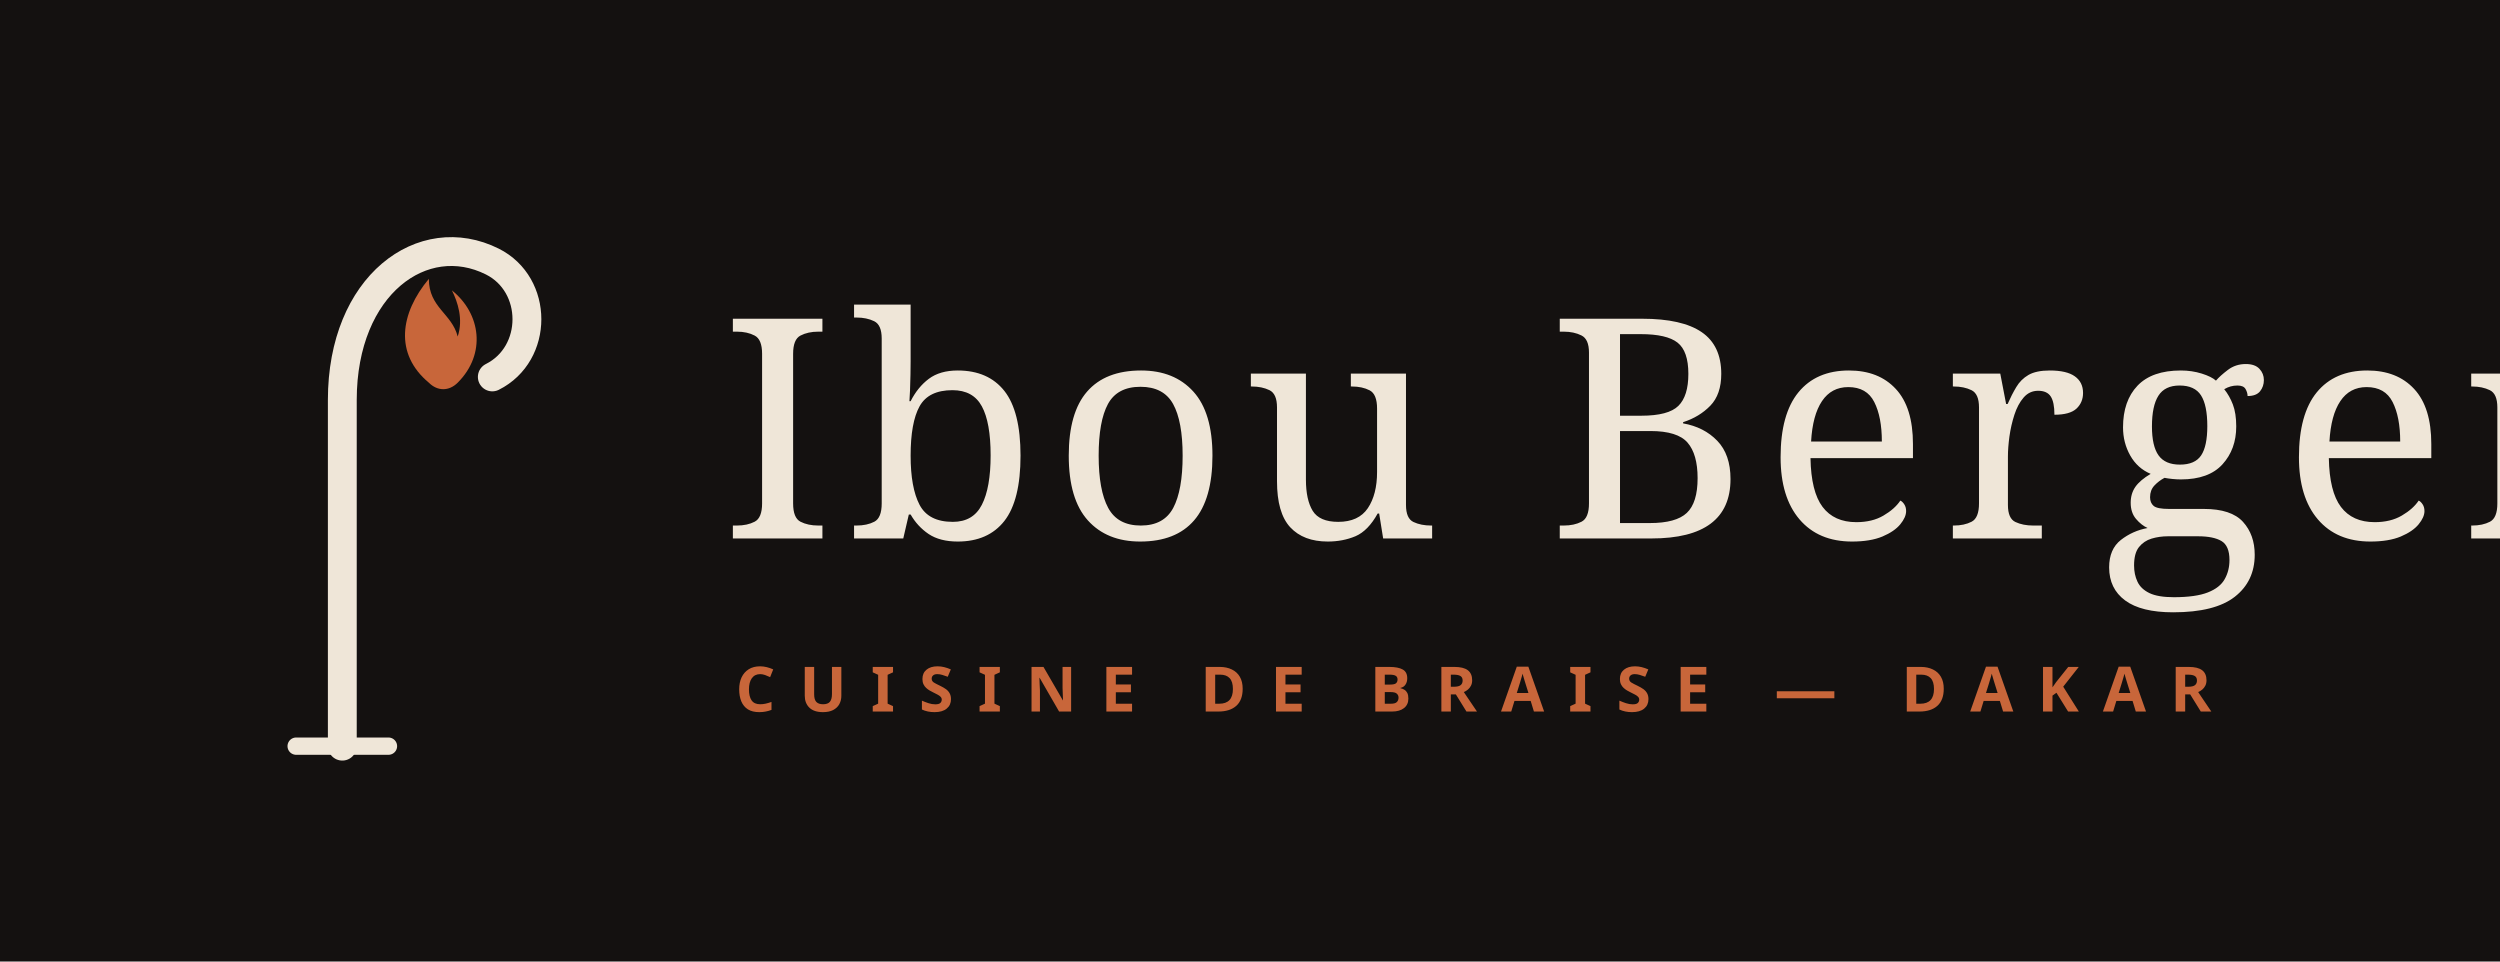
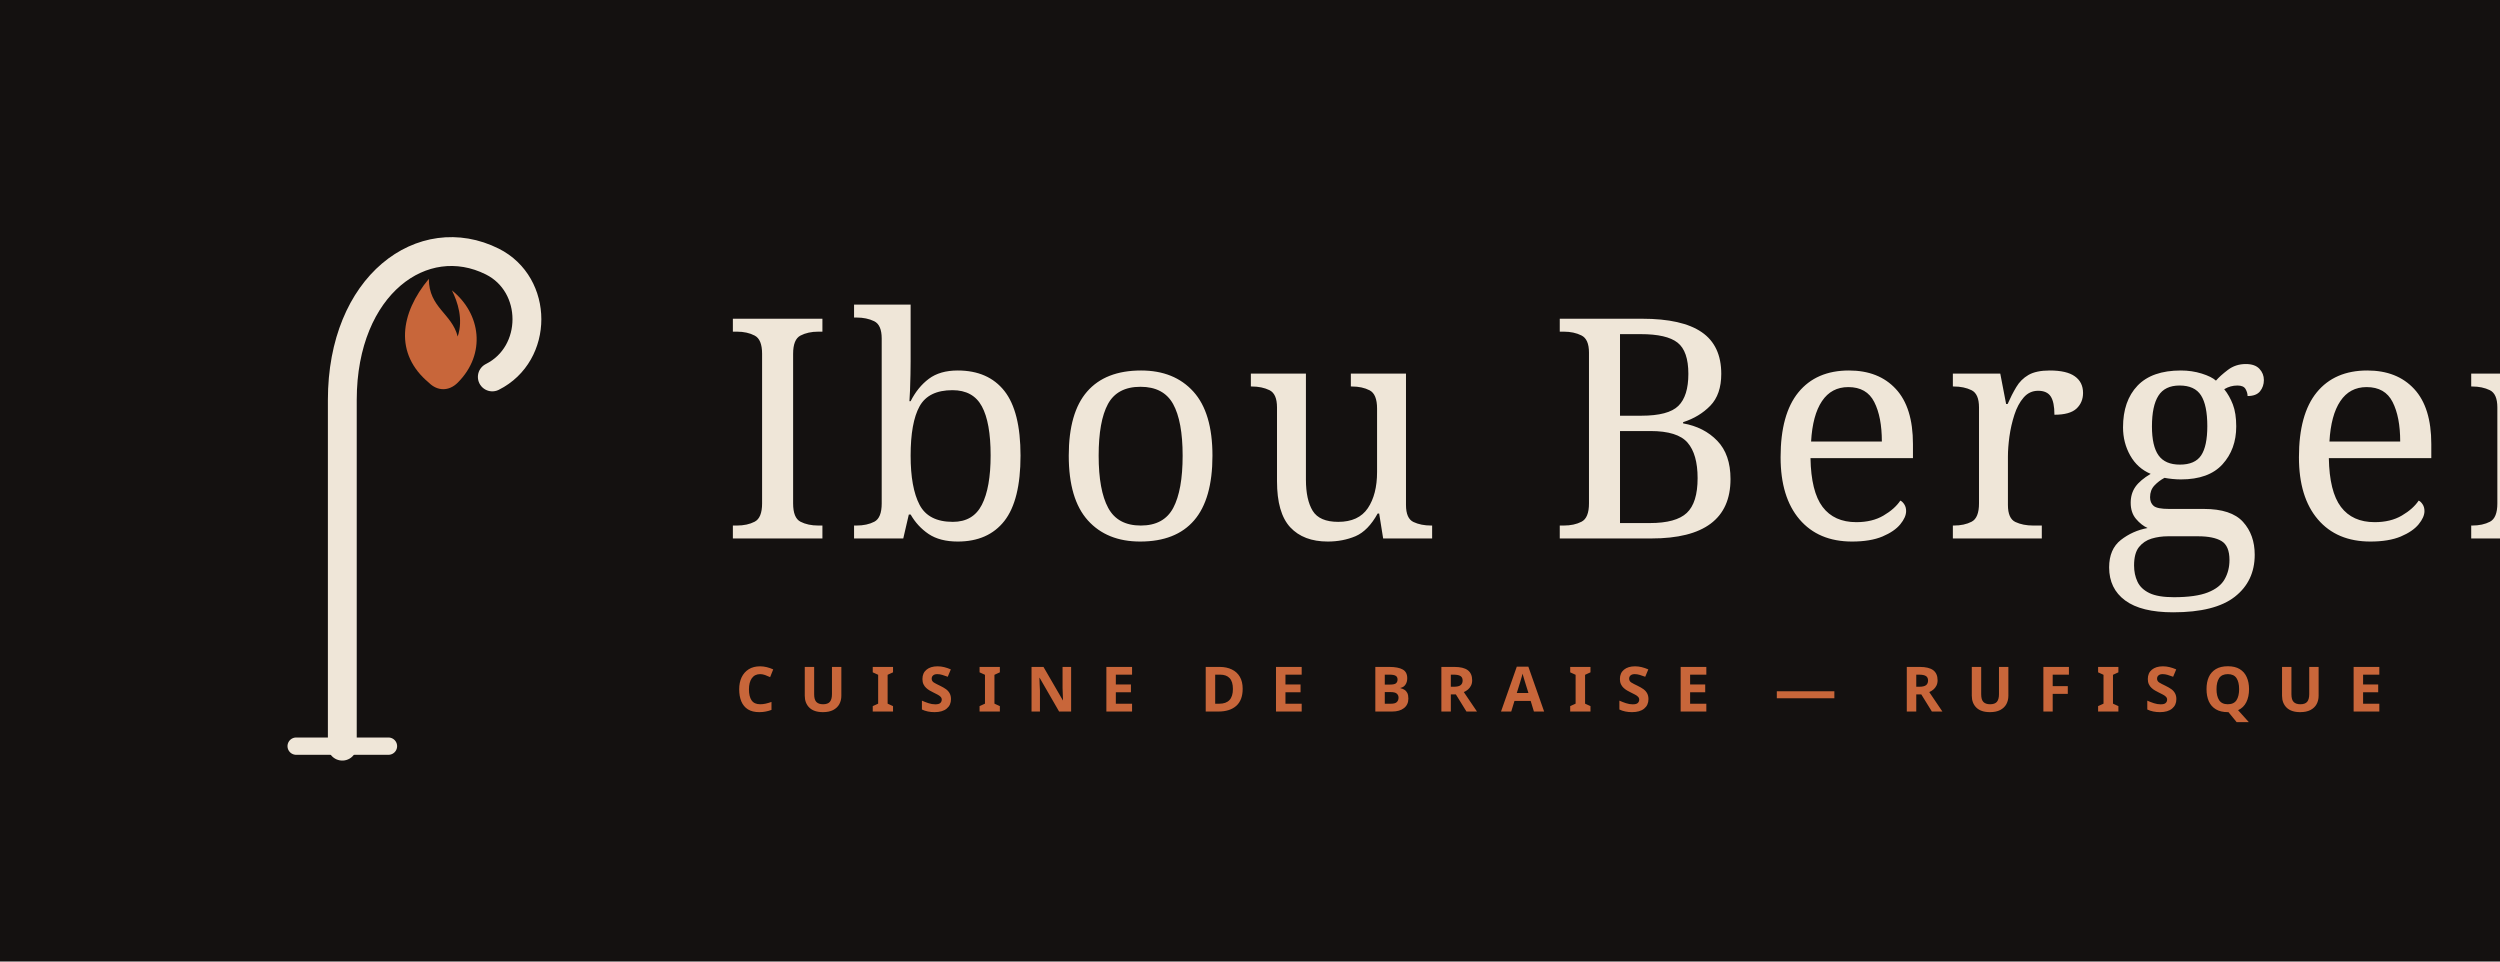
<svg xmlns="http://www.w3.org/2000/svg" viewBox="0 0 520 200">
  <rect width="520" height="200" fill="#141110" />
  <g transform="translate(40 40) scale(1.2)" fill="none">
    <path d="M26 96 V36 C26 16 40 6 52 12 C60 16 60 28 52 32" stroke="#EFE6D8" stroke-width="5" stroke-linecap="round" stroke-linejoin="round" transform="scale(1)" />
    <path d="M41 33 C35 28 36 21 41 15 C41 20 45 21 46 25 C47 22 46 19 45 17 C50 21 51 28 46 33 C44.5 34.5 42.5 34.5 41 33 Z" fill="#C8663A" />
    <path d="M18 96 H34" stroke="#EFE6D8" stroke-width="3" stroke-linecap="round" />
  </g>
  <text x="150" y="112" fill="#EFE6D8" font-family="'Cormorant Garamond', serif" font-size="64" font-weight="500" letter-spacing="3">Ibou Berger</text>
-   <text x="153" y="148" fill="#C8663A" font-family="Manrope, sans-serif" font-size="13" font-weight="600" letter-spacing="5">CUISINE DE BRAISE — DAKAR</text>
+   <text x="153" y="148" fill="#C8663A" font-family="Manrope, sans-serif" font-size="13" font-weight="600" letter-spacing="5">CUISINE DE BRAISE — RUFISQUE</text>
</svg>
